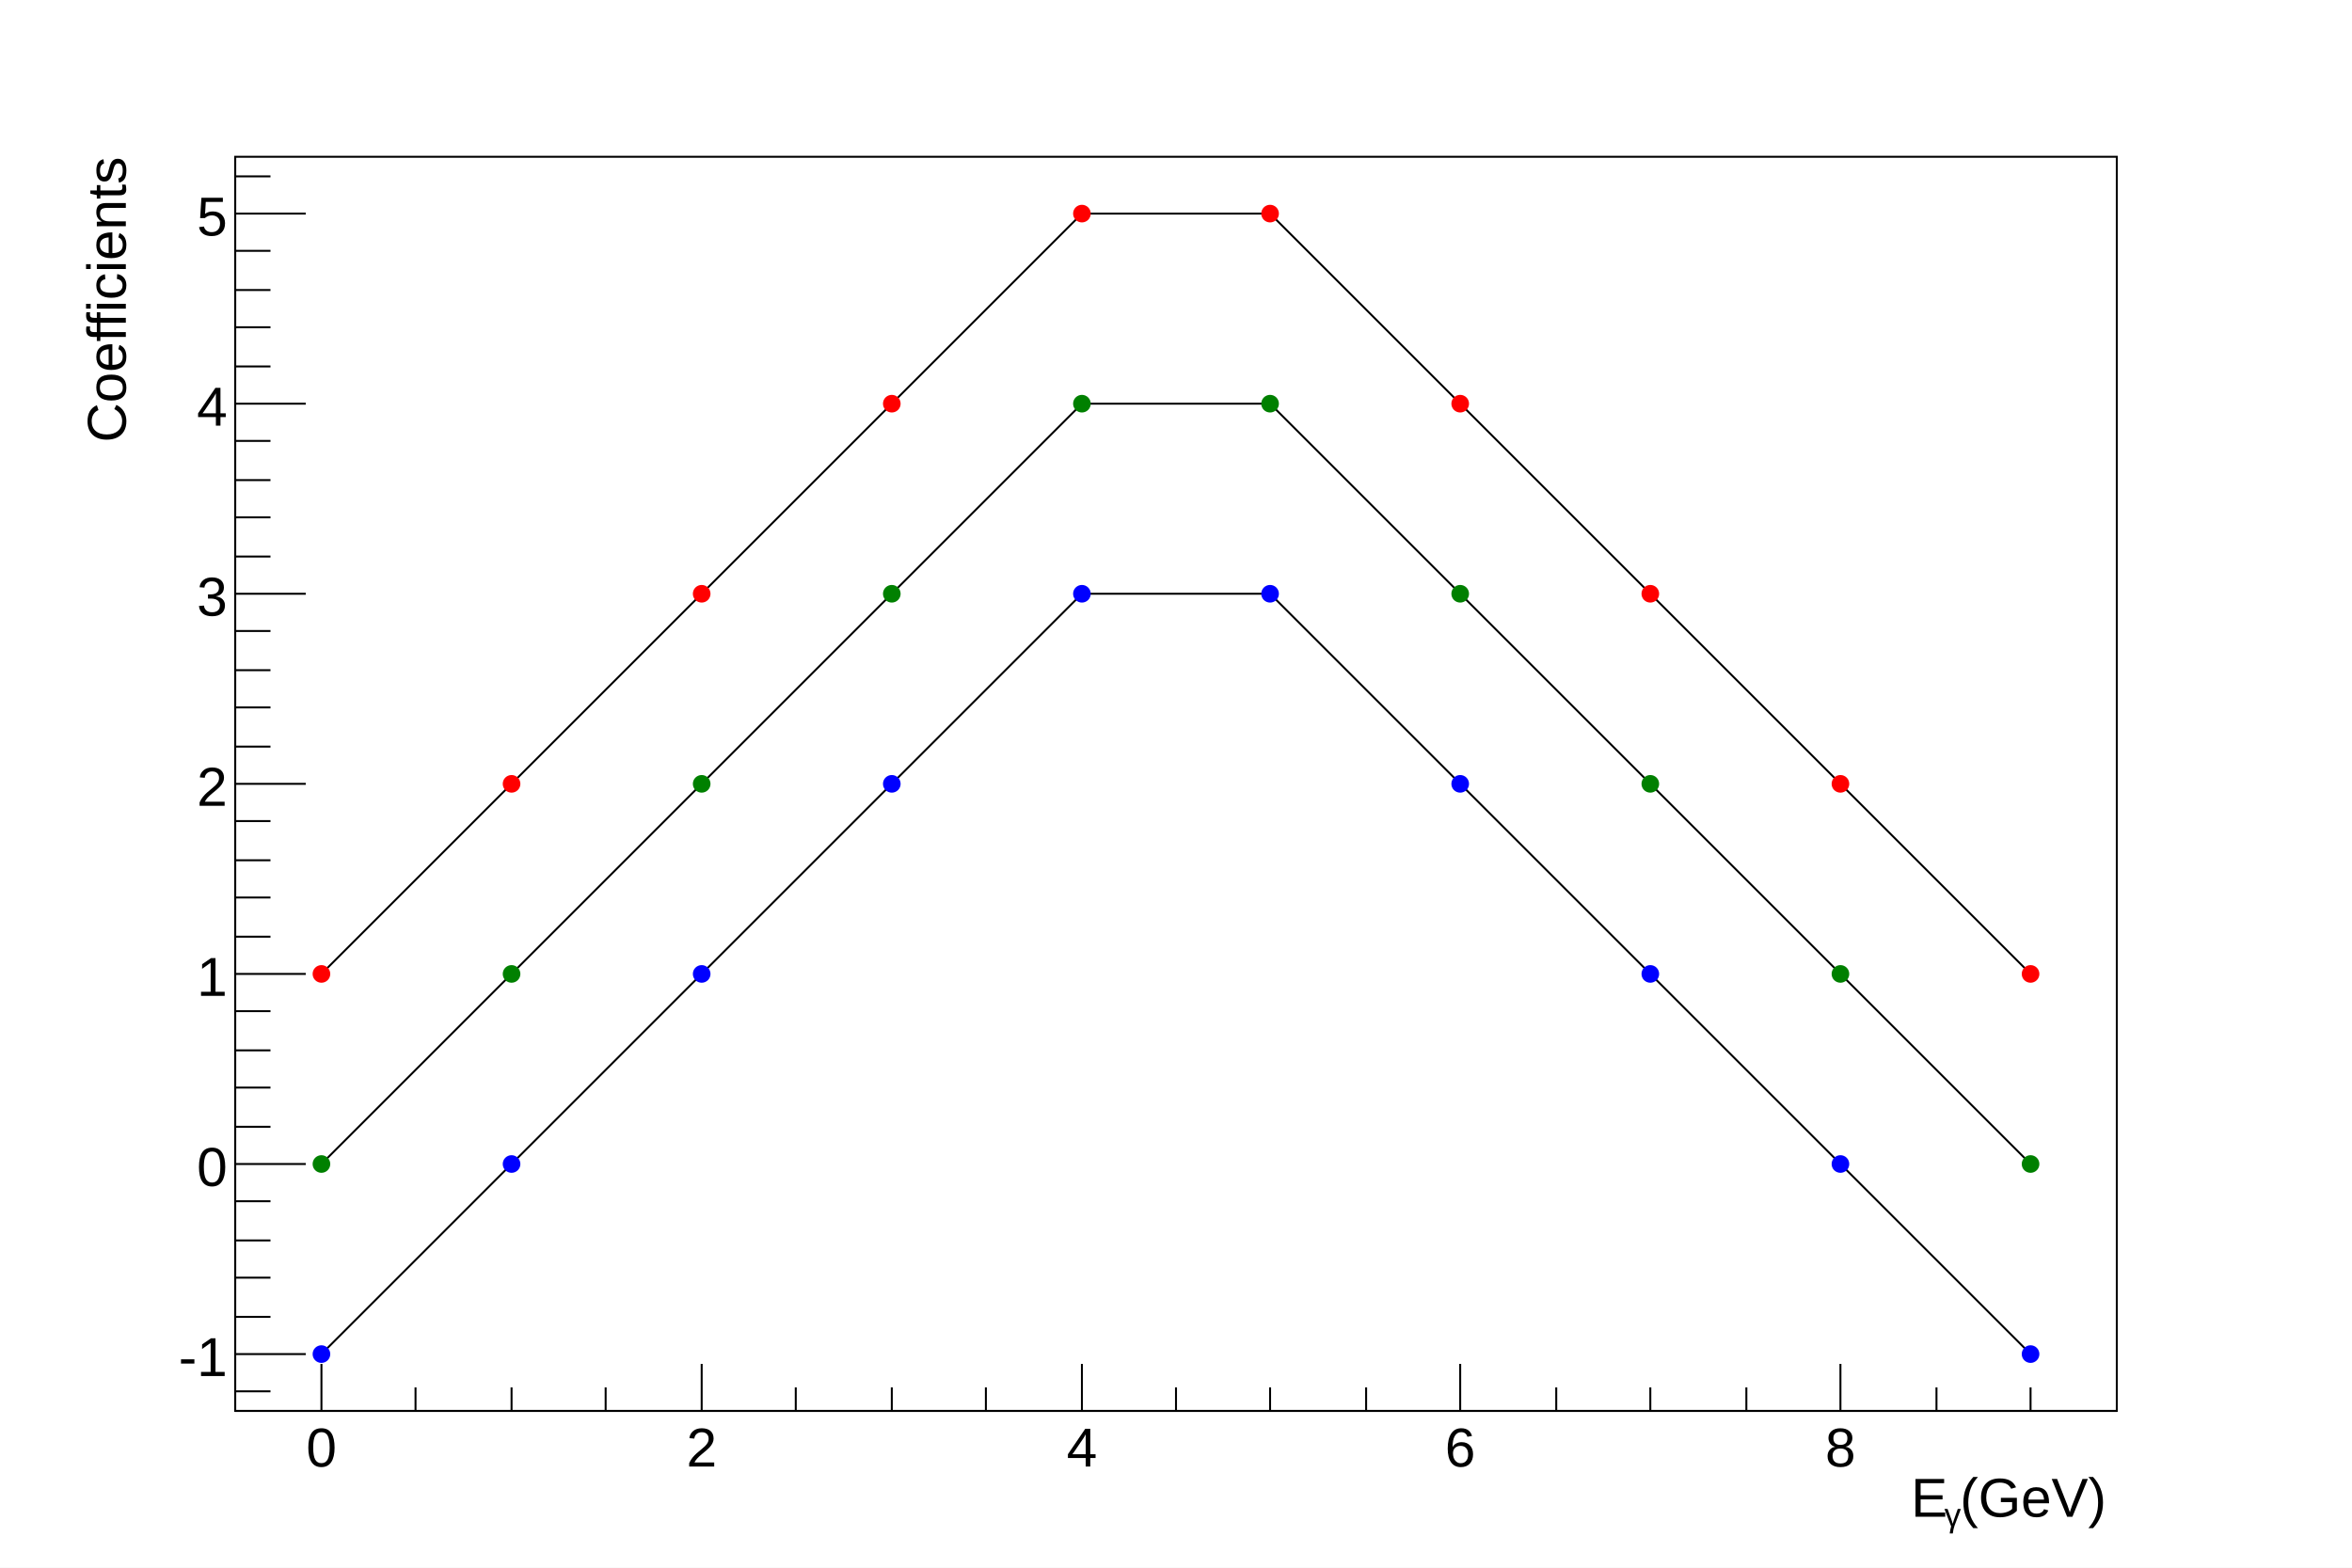
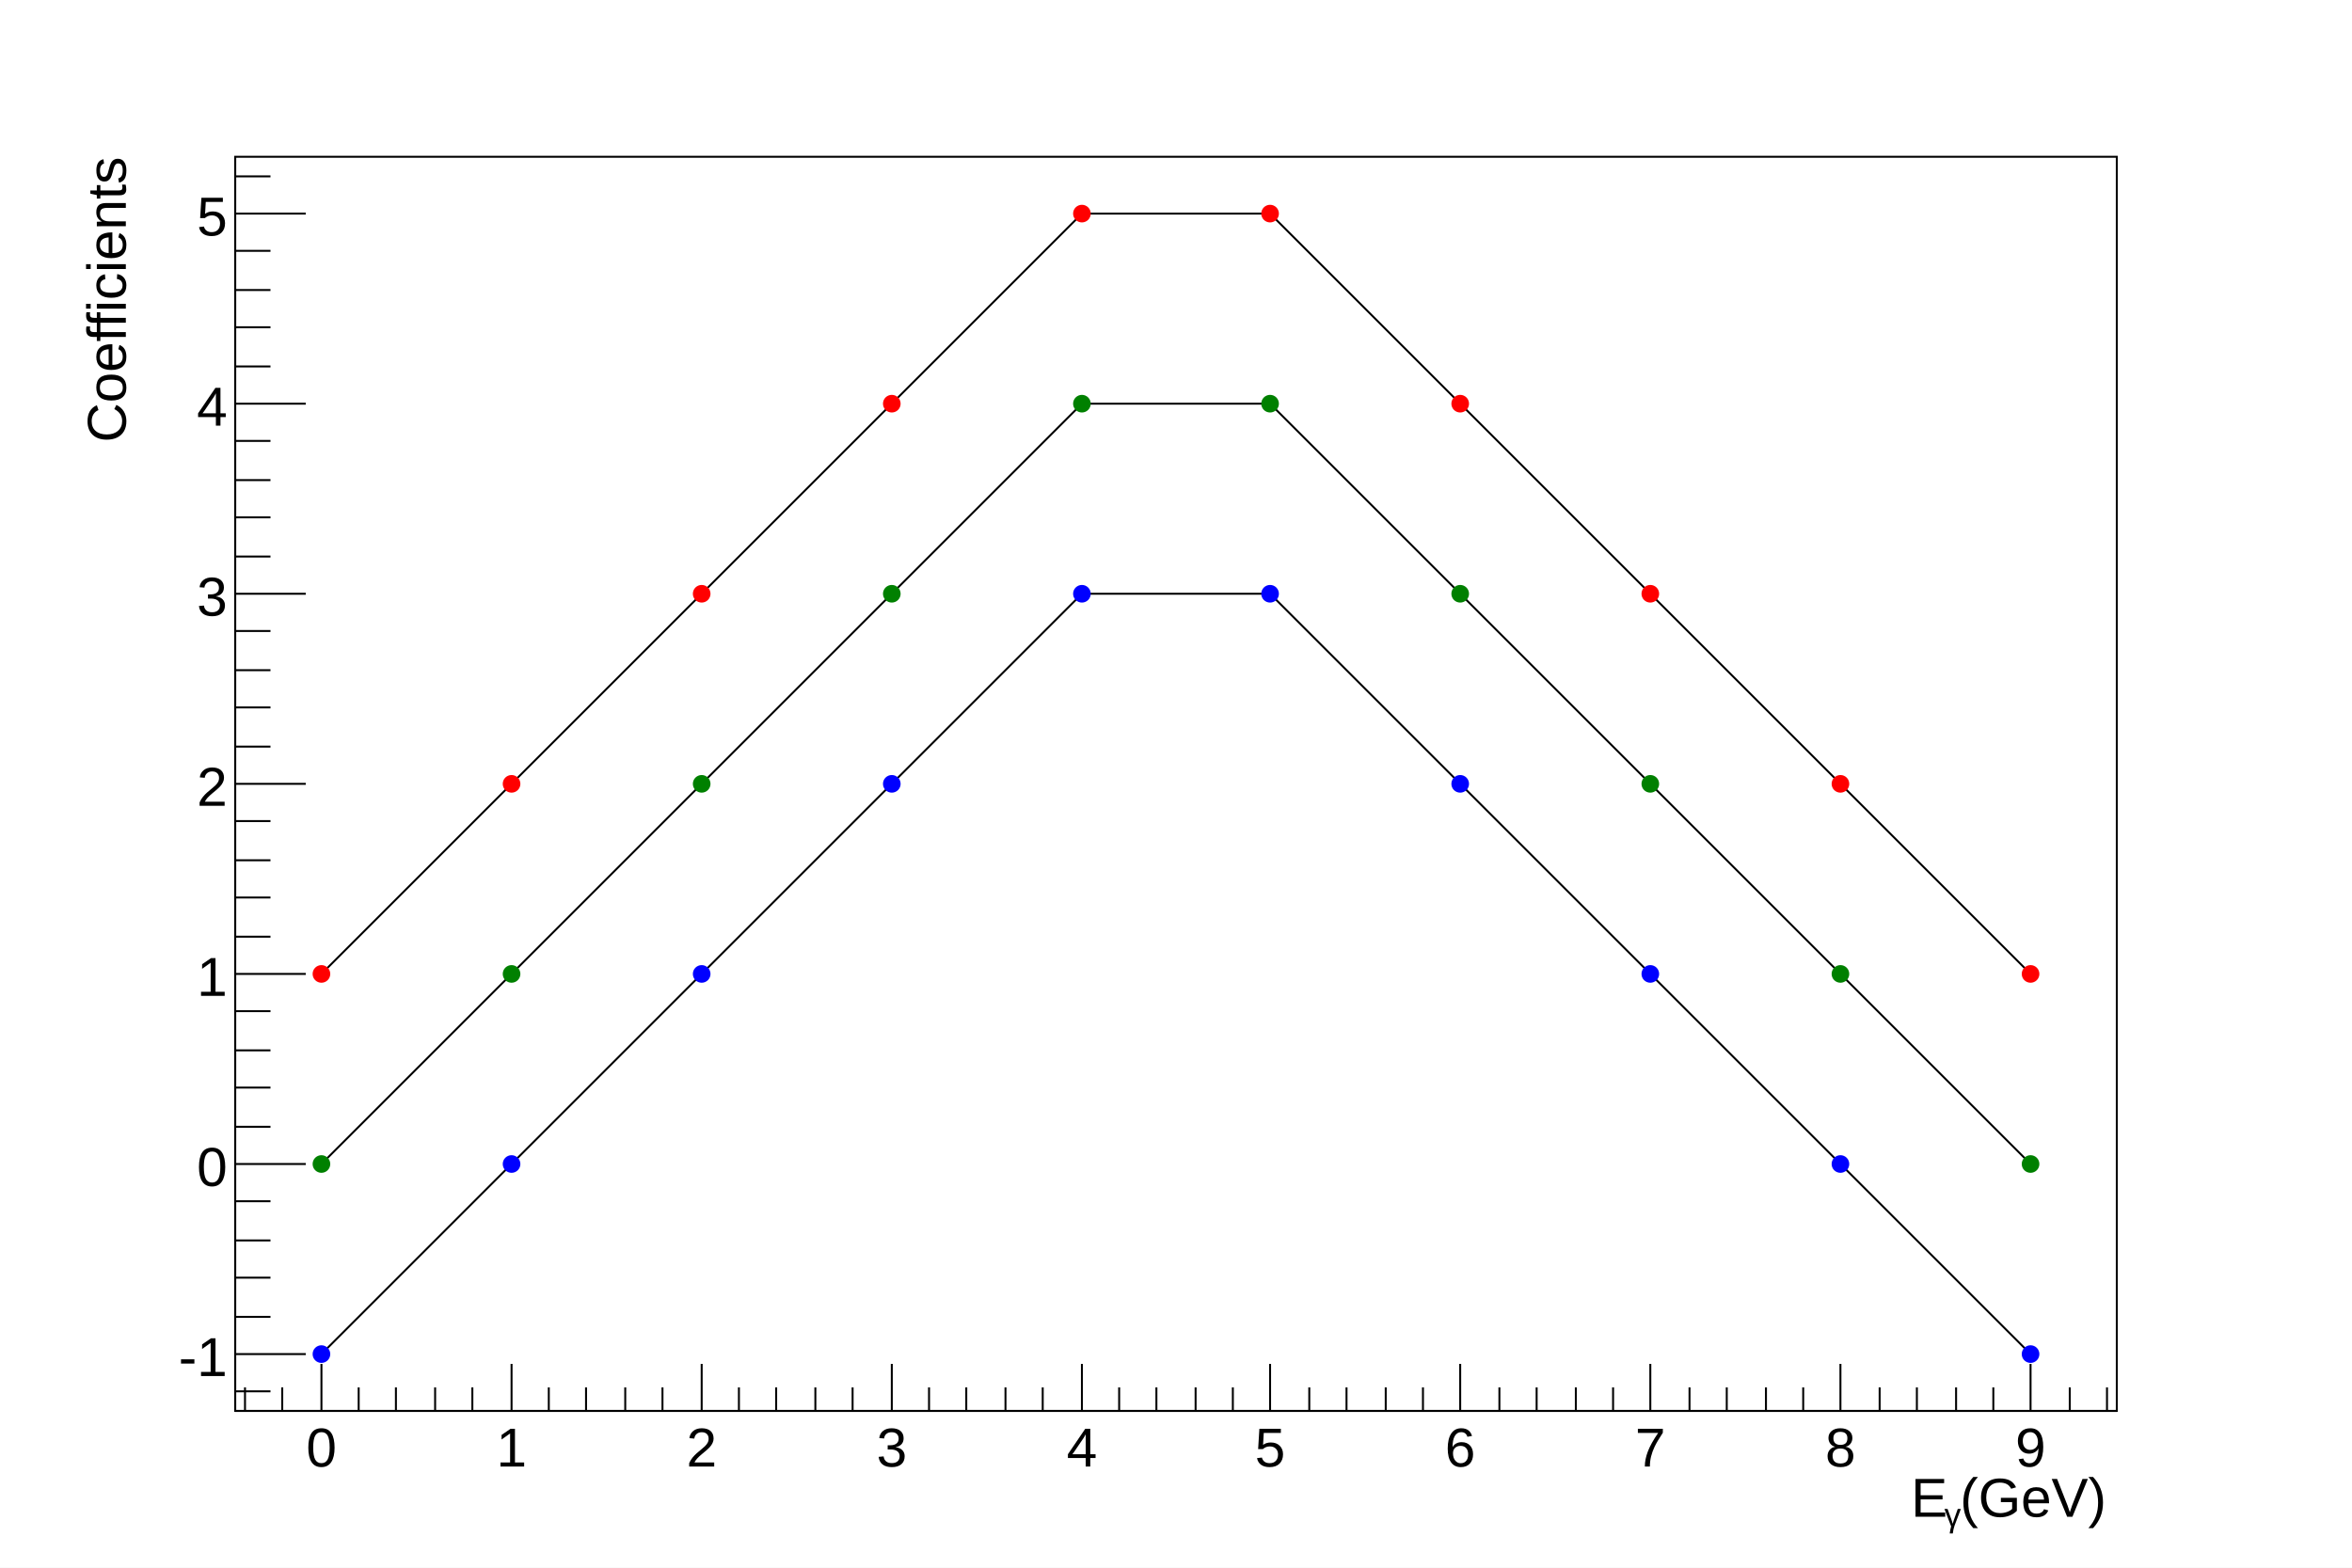
<svg xmlns="http://www.w3.org/2000/svg" viewBox="0 0 1200 800" preserveAspectRatio="none" width="1200" height="800">
  <path d="M0,0H1200V800H0Z" style="fill: white;" />
  <g>
    <g transform="translate(120,80)">
      <path d="M0,0H960V640H0Z" style="fill: white; stroke: black; stroke-width: 1;" />
      <g clip-path="path('M0,0H960V640H0Z')">
        <g>
          <path d="M44,417l97,-97l97,-97l97,-97l97,-97h96l97,97l97,97l97,97l97,97" style="stroke: black; stroke-width: 1; fill: none;" />
          <path d="M40,417a4,4,0,1,0,8,0a4,4,0,1,0,-8,0zM137,320a4,4,0,1,0,8,0a4,4,0,1,0,-8,0zM234,223a4,4,0,1,0,8,0a4,4,0,1,0,-8,0zM331,126a4,4,0,1,0,8,0a4,4,0,1,0,-8,0zM428,29a4,4,0,1,0,8,0a4,4,0,1,0,-8,0zM524,29a4,4,0,1,0,8,0a4,4,0,1,0,-8,0zM621,126a4,4,0,1,0,8,0a4,4,0,1,0,-8,0zM718,223a4,4,0,1,0,8,0a4,4,0,1,0,-8,0zM815,320a4,4,0,1,0,8,0a4,4,0,1,0,-8,0zM912,417a4,4,0,1,0,8,0a4,4,0,1,0,-8,0z" style="stroke: red; fill: red;" />
        </g>
        <g>
          <path d="M44,514l97,-97l97,-97l97,-97l97,-97h96l97,97l97,97l97,97l97,97" style="stroke: black; stroke-width: 1; fill: none;" />
          <path d="M40,514a4,4,0,1,0,8,0a4,4,0,1,0,-8,0zM137,417a4,4,0,1,0,8,0a4,4,0,1,0,-8,0zM234,320a4,4,0,1,0,8,0a4,4,0,1,0,-8,0zM331,223a4,4,0,1,0,8,0a4,4,0,1,0,-8,0zM428,126a4,4,0,1,0,8,0a4,4,0,1,0,-8,0zM524,126a4,4,0,1,0,8,0a4,4,0,1,0,-8,0zM621,223a4,4,0,1,0,8,0a4,4,0,1,0,-8,0zM718,320a4,4,0,1,0,8,0a4,4,0,1,0,-8,0zM815,417a4,4,0,1,0,8,0a4,4,0,1,0,-8,0zM912,514a4,4,0,1,0,8,0a4,4,0,1,0,-8,0z" style="stroke: green; fill: green;" />
        </g>
        <g>
          <path d="M44,611l97,-97l97,-97l97,-97l97,-97h96l97,97l97,97l97,97l97,97" style="stroke: black; stroke-width: 1; fill: none;" />
          <path d="M40,611a4,4,0,1,0,8,0a4,4,0,1,0,-8,0zM137,514a4,4,0,1,0,8,0a4,4,0,1,0,-8,0zM234,417a4,4,0,1,0,8,0a4,4,0,1,0,-8,0zM331,320a4,4,0,1,0,8,0a4,4,0,1,0,-8,0zM428,223a4,4,0,1,0,8,0a4,4,0,1,0,-8,0zM524,223a4,4,0,1,0,8,0a4,4,0,1,0,-8,0zM621,320a4,4,0,1,0,8,0a4,4,0,1,0,-8,0zM718,417a4,4,0,1,0,8,0a4,4,0,1,0,-8,0zM815,514a4,4,0,1,0,8,0a4,4,0,1,0,-8,0zM912,611a4,4,0,1,0,8,0a4,4,0,1,0,-8,0z" style="stroke: blue; fill: blue;" />
        </g>
      </g>
      <g>
        <g transform="translate(0,640)">
          <path d="M0,0h960" style="stroke: black; stroke-width: 1;" />
-           <path d="M44,-24v24m48,-12v12m49,-12v12m48,-12v12m49,-24v24m48,-12v12m49,-12v12m48,-12v12m49,-24v24m48,-12v12m48,-12v12m49,-12v12m48,-24v24m49,-12v12m48,-12v12m49,-12v12m48,-24v24m49,-12v12m48,-12v12" style="stroke: black; stroke-width: 1;" />
+           <path d="M5,-12v12m19,-12v12m20,-24v24m19,-12v12m19,-12v12m20,-12v12m19,-12v12m20,-24v24m19,-12v12m19,-12v12m20,-12v12m19,-12v12m20,-24v24m19,-12v12m19,-12v12m20,-12v12m19,-12v12m20,-24v24m19,-12v12m19,-12v12m20,-12v12m19,-12v12m20,-24v24m19,-12v12m19,-12v12m20,-12v12m19,-12v12m19,-24v24m20,-12v12m19,-12v12m20,-12v12m19,-12v12m19,-24v24m20,-12v12m19,-12v12m20,-12v12m19,-12v12m19,-24v24m20,-12v12m19,-12v12m20,-12v12m19,-12v12m19,-24v24m20,-12v12m19,-12v12m20,-12v12m19,-12v12m19,-24v24m20,-12v12m19,-12v12" style="stroke: black; stroke-width: 1;" />
          <g font-family="Arial" font-size="28" space="preserve">
            <text fill="black" text-anchor="middle" dy=".8em" transform="translate(44,6)">
       0
      </text>
+             <text fill="black" text-anchor="middle" dy=".8em" transform="translate(141,6)">
+        1
+       </text>
            <text fill="black" text-anchor="middle" dy=".8em" transform="translate(238,6)">
       2
+       </text>
+             <text fill="black" text-anchor="middle" dy=".8em" transform="translate(335,6)">
+        3
      </text>
            <text fill="black" text-anchor="middle" dy=".8em" transform="translate(432,6)">
       4
      </text>
+             <text fill="black" text-anchor="middle" dy=".8em" transform="translate(528,6)">
+        5
+       </text>
            <text fill="black" text-anchor="middle" dy=".8em" transform="translate(625,6)">
       6
      </text>
+             <text fill="black" text-anchor="middle" dy=".8em" transform="translate(722,6)">
+        7
+       </text>
            <text fill="black" text-anchor="middle" dy=".8em" transform="translate(819,6)">
       8
+       </text>
+             <text fill="black" text-anchor="middle" dy=".8em" transform="translate(916,6)">
+        9
      </text>
          </g>
          <g font-family="Arial" font-size="28" space="preserve" transform="translate(960,45)">
            <g transform="translate(-105,9)">
              <text fill="black" font-size="28">
        E
       </text>
              <text fill="black" font-size="17" transform="translate(17,5)">
        γ
       </text>
              <text fill="black" font-size="28" x="25">
        (GeV)
       </text>
            </g>
          </g>
        </g>
        <g>
          <path d="M0,0v640" style="stroke: black; stroke-width: 1;" />
          <path d="M18,630h-18m36,-19h-36m18,-19h-18m18,-20h-18m18,-19h-18m18,-20h-18m36,-19h-36m18,-19h-18m18,-20h-18m18,-19h-18m18,-20h-18m36,-19h-36m18,-19h-18m18,-20h-18m18,-19h-18m18,-20h-18m36,-19h-36m18,-19h-18m18,-20h-18m18,-19h-18m18,-20h-18m36,-19h-36m18,-19h-18m18,-20h-18m18,-19h-18m18,-20h-18m36,-19h-36m18,-19h-18m18,-20h-18m18,-19h-18m18,-20h-18m36,-19h-36m18,-19h-18" style="stroke: black; stroke-width: 1;" />
          <g font-family="Arial" font-size="28" space="preserve">
            <text fill="black" text-anchor="end" dy=".4em" transform="translate(-4,611)">
       -1
      </text>
            <text fill="black" text-anchor="end" dy=".4em" transform="translate(-4,514)">
       0
      </text>
            <text fill="black" text-anchor="end" dy=".4em" transform="translate(-4,417)">
       1
      </text>
            <text fill="black" text-anchor="end" dy=".4em" transform="translate(-4,320)">
       2
      </text>
            <text fill="black" text-anchor="end" dy=".4em" transform="translate(-4,223)">
       3
      </text>
            <text fill="black" text-anchor="end" dy=".4em" transform="translate(-4,126)">
       4
      </text>
            <text fill="black" text-anchor="end" dy=".4em" transform="translate(-4,29)">
       5
      </text>
          </g>
          <g font-family="Arial" font-size="28" space="preserve" transform="translate(-67,0)">
            <text fill="black" text-anchor="end" dy=".4em" transform=" rotate(270)">
       Coefficients
      </text>
          </g>
        </g>
      </g>
    </g>
  </g>
</svg>
